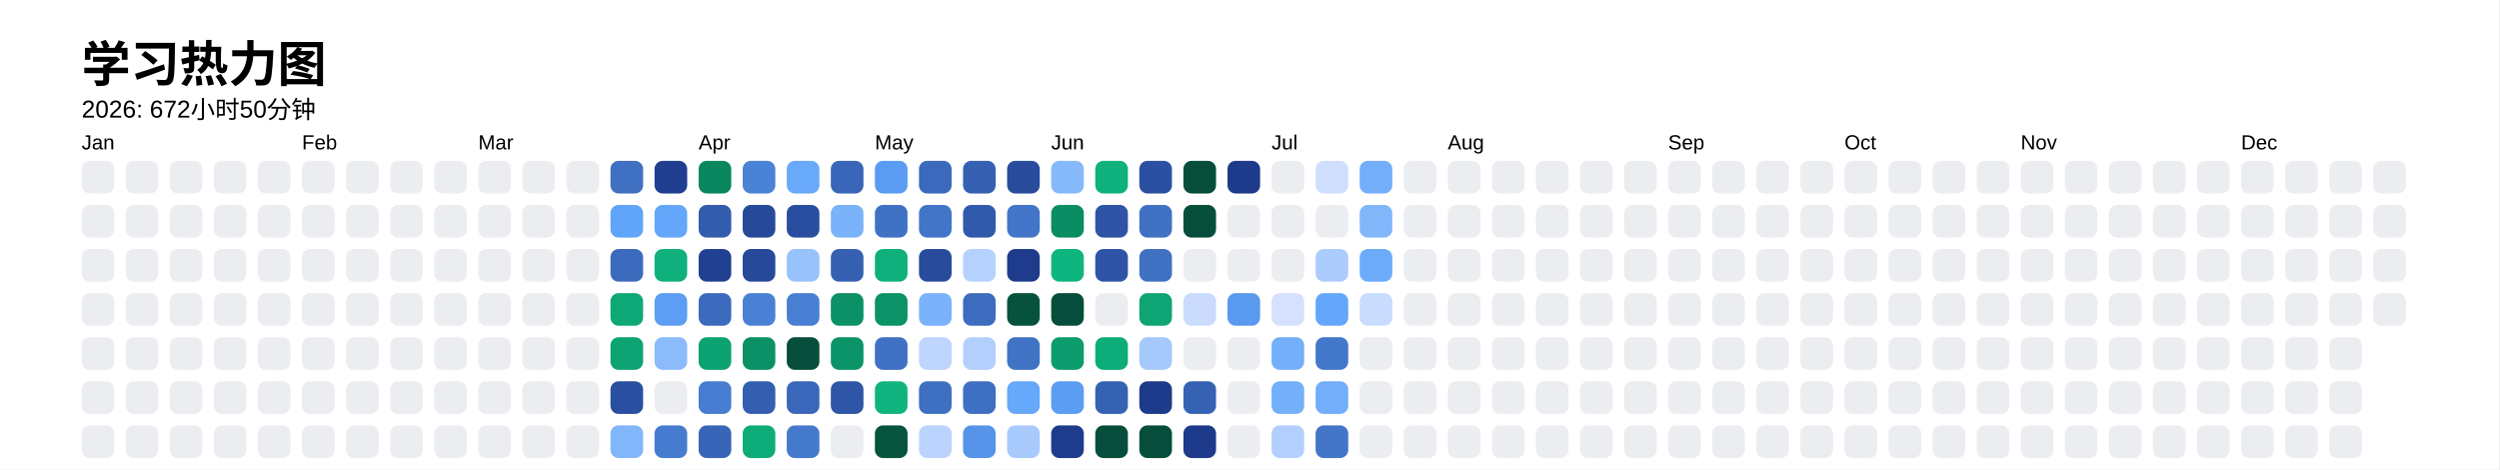
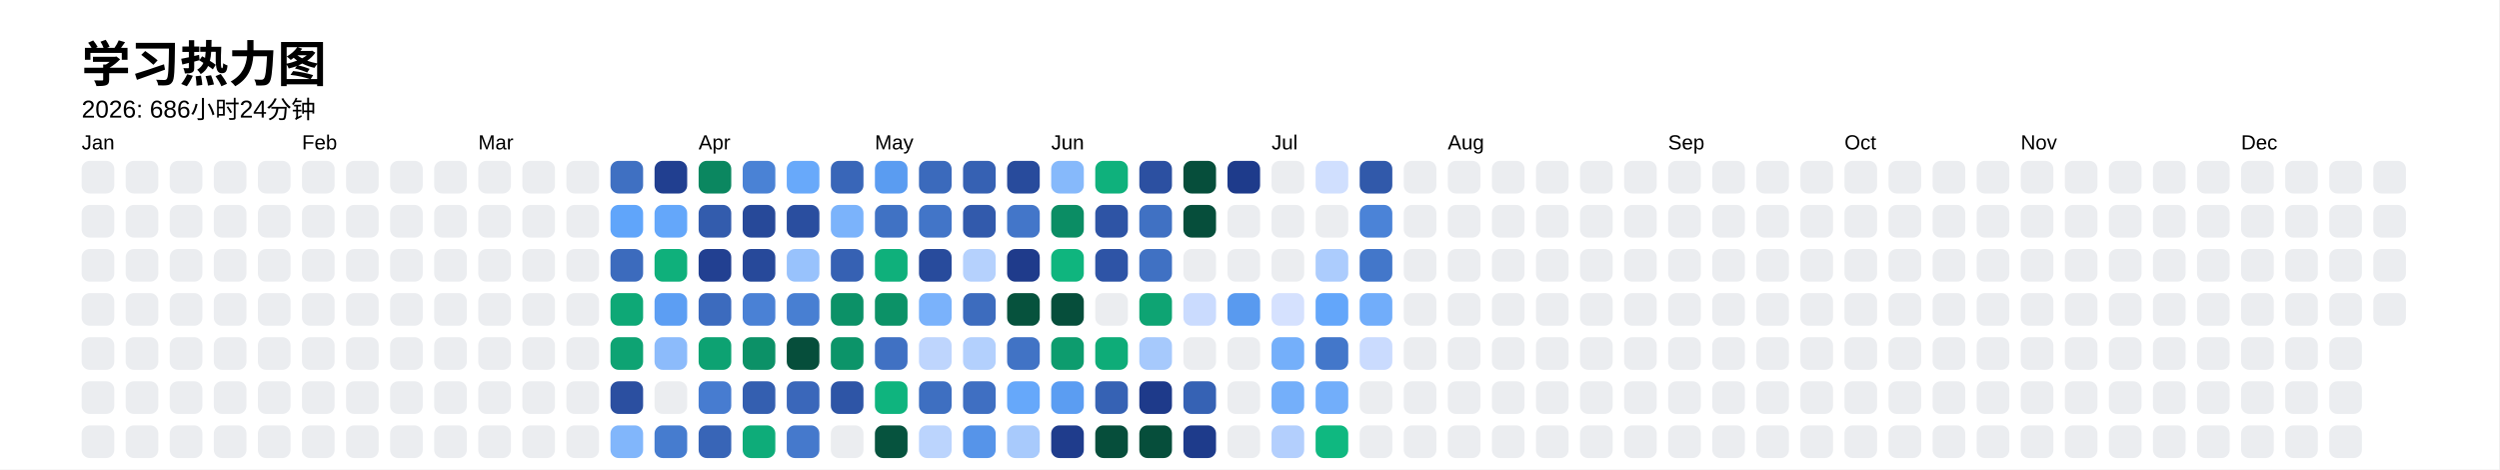
<svg xmlns="http://www.w3.org/2000/svg" style="background-color:white;" baseProfile="full" height="57.5mm" version="1.1" viewBox="0,0,306.2,57.5" width="306.2mm">
  <defs />
  <rect fill="#FFFFFF" height="57.5" width="306.2" x="0" y="0" />
  <text fill="#000000" style="font-size:6px; font-family:Arial; font-weight:bold;" x="10" y="10">学习热力图</text>
-   <text fill="#000000" style="font-size:3px; font-family:Arial;" x="10" y="14.4">2026: 672小时50分钟</text>
+   <text fill="#000000" style="font-size:3px; font-family:Arial;" x="10" y="14.4">2026: 686小时24分钟</text>
  <text fill="#000000" style="font-size:2.5px; font-family:Arial" x="10" y="18.3">Jan</text>
  <rect fill="#ebedf0" height="4" rx="1" ry="1" width="4" x="10" y="19.7" />
  <rect fill="#ebedf0" height="4" rx="1" ry="1" width="4" x="10" y="25.1" />
  <rect fill="#ebedf0" height="4" rx="1" ry="1" width="4" x="10" y="30.5" />
  <rect fill="#ebedf0" height="4" rx="1" ry="1" width="4" x="10" y="35.9" />
  <rect fill="#ebedf0" height="4" rx="1" ry="1" width="4" x="10" y="41.3" />
  <rect fill="#ebedf0" height="4" rx="1" ry="1" width="4" x="10" y="46.7" />
  <rect fill="#ebedf0" height="4" rx="1" ry="1" width="4" x="10" y="52.1" />
  <rect fill="#ebedf0" height="4" rx="1" ry="1" width="4" x="15.4" y="19.7" />
  <rect fill="#ebedf0" height="4" rx="1" ry="1" width="4" x="15.4" y="25.1" />
  <rect fill="#ebedf0" height="4" rx="1" ry="1" width="4" x="15.4" y="30.5" />
  <rect fill="#ebedf0" height="4" rx="1" ry="1" width="4" x="15.4" y="35.9" />
  <rect fill="#ebedf0" height="4" rx="1" ry="1" width="4" x="15.4" y="41.3" />
  <rect fill="#ebedf0" height="4" rx="1" ry="1" width="4" x="15.4" y="46.7" />
  <rect fill="#ebedf0" height="4" rx="1" ry="1" width="4" x="15.4" y="52.1" />
  <rect fill="#ebedf0" height="4" rx="1" ry="1" width="4" x="20.8" y="19.7" />
  <rect fill="#ebedf0" height="4" rx="1" ry="1" width="4" x="20.8" y="25.1" />
  <rect fill="#ebedf0" height="4" rx="1" ry="1" width="4" x="20.8" y="30.5" />
  <rect fill="#ebedf0" height="4" rx="1" ry="1" width="4" x="20.8" y="35.9" />
  <rect fill="#ebedf0" height="4" rx="1" ry="1" width="4" x="20.8" y="41.3" />
  <rect fill="#ebedf0" height="4" rx="1" ry="1" width="4" x="20.8" y="46.7" />
  <rect fill="#ebedf0" height="4" rx="1" ry="1" width="4" x="20.8" y="52.1" />
  <rect fill="#ebedf0" height="4" rx="1" ry="1" width="4" x="26.2" y="19.7" />
  <rect fill="#ebedf0" height="4" rx="1" ry="1" width="4" x="26.2" y="25.1" />
  <rect fill="#ebedf0" height="4" rx="1" ry="1" width="4" x="26.2" y="30.5" />
  <rect fill="#ebedf0" height="4" rx="1" ry="1" width="4" x="26.2" y="35.9" />
  <rect fill="#ebedf0" height="4" rx="1" ry="1" width="4" x="26.2" y="41.3" />
  <rect fill="#ebedf0" height="4" rx="1" ry="1" width="4" x="26.2" y="46.7" />
  <rect fill="#ebedf0" height="4" rx="1" ry="1" width="4" x="26.2" y="52.1" />
  <rect fill="#ebedf0" height="4" rx="1" ry="1" width="4" x="31.6" y="19.7" />
  <rect fill="#ebedf0" height="4" rx="1" ry="1" width="4" x="31.6" y="25.1" />
  <rect fill="#ebedf0" height="4" rx="1" ry="1" width="4" x="31.6" y="30.5" />
  <rect fill="#ebedf0" height="4" rx="1" ry="1" width="4" x="31.6" y="35.9" />
  <rect fill="#ebedf0" height="4" rx="1" ry="1" width="4" x="31.6" y="41.3" />
  <rect fill="#ebedf0" height="4" rx="1" ry="1" width="4" x="31.6" y="46.7" />
  <rect fill="#ebedf0" height="4" rx="1" ry="1" width="4" x="31.6" y="52.1" />
  <text fill="#000000" style="font-size:2.5px; font-family:Arial" x="37.0" y="18.3">Feb</text>
  <rect fill="#ebedf0" height="4" rx="1" ry="1" width="4" x="37.0" y="19.7" />
  <rect fill="#ebedf0" height="4" rx="1" ry="1" width="4" x="37.0" y="25.1" />
  <rect fill="#ebedf0" height="4" rx="1" ry="1" width="4" x="37.0" y="30.5" />
  <rect fill="#ebedf0" height="4" rx="1" ry="1" width="4" x="37.0" y="35.9" />
  <rect fill="#ebedf0" height="4" rx="1" ry="1" width="4" x="37.0" y="41.3" />
  <rect fill="#ebedf0" height="4" rx="1" ry="1" width="4" x="37.0" y="46.7" />
  <rect fill="#ebedf0" height="4" rx="1" ry="1" width="4" x="37.0" y="52.1" />
  <rect fill="#ebedf0" height="4" rx="1" ry="1" width="4" x="42.4" y="19.7" />
  <rect fill="#ebedf0" height="4" rx="1" ry="1" width="4" x="42.4" y="25.1" />
  <rect fill="#ebedf0" height="4" rx="1" ry="1" width="4" x="42.4" y="30.5" />
  <rect fill="#ebedf0" height="4" rx="1" ry="1" width="4" x="42.4" y="35.9" />
  <rect fill="#ebedf0" height="4" rx="1" ry="1" width="4" x="42.4" y="41.3" />
  <rect fill="#ebedf0" height="4" rx="1" ry="1" width="4" x="42.4" y="46.7" />
  <rect fill="#ebedf0" height="4" rx="1" ry="1" width="4" x="42.4" y="52.1" />
  <rect fill="#ebedf0" height="4" rx="1" ry="1" width="4" x="47.8" y="19.7" />
  <rect fill="#ebedf0" height="4" rx="1" ry="1" width="4" x="47.8" y="25.1" />
  <rect fill="#ebedf0" height="4" rx="1" ry="1" width="4" x="47.8" y="30.5" />
  <rect fill="#ebedf0" height="4" rx="1" ry="1" width="4" x="47.8" y="35.9" />
  <rect fill="#ebedf0" height="4" rx="1" ry="1" width="4" x="47.8" y="41.3" />
  <rect fill="#ebedf0" height="4" rx="1" ry="1" width="4" x="47.8" y="46.7" />
  <rect fill="#ebedf0" height="4" rx="1" ry="1" width="4" x="47.8" y="52.1" />
  <rect fill="#ebedf0" height="4" rx="1" ry="1" width="4" x="53.2" y="19.7" />
  <rect fill="#ebedf0" height="4" rx="1" ry="1" width="4" x="53.2" y="25.1" />
  <rect fill="#ebedf0" height="4" rx="1" ry="1" width="4" x="53.2" y="30.5" />
  <rect fill="#ebedf0" height="4" rx="1" ry="1" width="4" x="53.2" y="35.9" />
  <rect fill="#ebedf0" height="4" rx="1" ry="1" width="4" x="53.2" y="41.3" />
  <rect fill="#ebedf0" height="4" rx="1" ry="1" width="4" x="53.2" y="46.7" />
  <rect fill="#ebedf0" height="4" rx="1" ry="1" width="4" x="53.2" y="52.1" />
  <text fill="#000000" style="font-size:2.5px; font-family:Arial" x="58.6" y="18.3">Mar</text>
  <rect fill="#ebedf0" height="4" rx="1" ry="1" width="4" x="58.6" y="19.7" />
  <rect fill="#ebedf0" height="4" rx="1" ry="1" width="4" x="58.6" y="25.1" />
  <rect fill="#ebedf0" height="4" rx="1" ry="1" width="4" x="58.6" y="30.5" />
  <rect fill="#ebedf0" height="4" rx="1" ry="1" width="4" x="58.6" y="35.9" />
  <rect fill="#ebedf0" height="4" rx="1" ry="1" width="4" x="58.6" y="41.3" />
  <rect fill="#ebedf0" height="4" rx="1" ry="1" width="4" x="58.6" y="46.7" />
  <rect fill="#ebedf0" height="4" rx="1" ry="1" width="4" x="58.6" y="52.1" />
  <rect fill="#ebedf0" height="4" rx="1" ry="1" width="4" x="64" y="19.7" />
  <rect fill="#ebedf0" height="4" rx="1" ry="1" width="4" x="64" y="25.1" />
  <rect fill="#ebedf0" height="4" rx="1" ry="1" width="4" x="64" y="30.5" />
  <rect fill="#ebedf0" height="4" rx="1" ry="1" width="4" x="64" y="35.9" />
  <rect fill="#ebedf0" height="4" rx="1" ry="1" width="4" x="64" y="41.3" />
  <rect fill="#ebedf0" height="4" rx="1" ry="1" width="4" x="64" y="46.7" />
  <rect fill="#ebedf0" height="4" rx="1" ry="1" width="4" x="64" y="52.1" />
  <rect fill="#ebedf0" height="4" rx="1" ry="1" width="4" x="69.4" y="19.7" />
  <rect fill="#ebedf0" height="4" rx="1" ry="1" width="4" x="69.4" y="25.1" />
  <rect fill="#ebedf0" height="4" rx="1" ry="1" width="4" x="69.4" y="30.5" />
  <rect fill="#ebedf0" height="4" rx="1" ry="1" width="4" x="69.4" y="35.9" />
  <rect fill="#ebedf0" height="4" rx="1" ry="1" width="4" x="69.4" y="41.3" />
  <rect fill="#ebedf0" height="4" rx="1" ry="1" width="4" x="69.4" y="46.7" />
  <rect fill="#ebedf0" height="4" rx="1" ry="1" width="4" x="69.4" y="52.1" />
  <rect fill="#3f70c2" height="4" rx="1" ry="1" width="4" x="74.8" y="19.7" />
  <rect fill="#60a5fa" height="4" rx="1" ry="1" width="4" x="74.8" y="25.1" />
  <rect fill="#3c6bbd" height="4" rx="1" ry="1" width="4" x="74.8" y="30.5" />
  <rect fill="#0ea876" height="4" rx="1" ry="1" width="4" x="74.8" y="35.9" />
  <rect fill="#0ea373" height="4" rx="1" ry="1" width="4" x="74.8" y="41.3" />
  <rect fill="#2b4fa0" height="4" rx="1" ry="1" width="4" x="74.8" y="46.7" />
  <rect fill="#81b6fb" height="4" rx="1" ry="1" width="4" x="74.8" y="52.1" />
  <rect fill="#213f90" height="4" rx="1" ry="1" width="4" x="80.2" y="19.7" />
  <rect fill="#64a7fa" height="4" rx="1" ry="1" width="4" x="80.2" y="25.1" />
  <rect fill="#0fb07b" height="4" rx="1" ry="1" width="4" x="80.2" y="30.5" />
  <rect fill="#5c9ef3" height="4" rx="1" ry="1" width="4" x="80.2" y="35.9" />
  <rect fill="#8cbbfb" height="4" rx="1" ry="1" width="4" x="80.2" y="41.3" />
  <rect fill="#ebedf0" height="4" rx="1" ry="1" width="4" x="80.2" y="46.7" />
  <rect fill="#467ccf" height="4" rx="1" ry="1" width="4" x="80.2" y="52.1" />
  <text fill="#000000" style="font-size:2.5px; font-family:Arial" x="85.6" y="18.3">Apr</text>
  <rect fill="#0b8760" height="4" rx="1" ry="1" width="4" x="85.6" y="19.7" />
  <rect fill="#335cad" height="4" rx="1" ry="1" width="4" x="85.6" y="25.1" />
  <rect fill="#224091" height="4" rx="1" ry="1" width="4" x="85.6" y="30.5" />
  <rect fill="#3c6bbe" height="4" rx="1" ry="1" width="4" x="85.6" y="35.9" />
  <rect fill="#0da272" height="4" rx="1" ry="1" width="4" x="85.6" y="41.3" />
  <rect fill="#477cd0" height="4" rx="1" ry="1" width="4" x="85.6" y="46.7" />
  <rect fill="#3865b7" height="4" rx="1" ry="1" width="4" x="85.6" y="52.1" />
  <rect fill="#4a82d5" height="4" rx="1" ry="1" width="4" x="91" y="19.7" />
  <rect fill="#274999" height="4" rx="1" ry="1" width="4" x="91" y="25.1" />
  <rect fill="#27499a" height="4" rx="1" ry="1" width="4" x="91" y="30.5" />
  <rect fill="#4a81d5" height="4" rx="1" ry="1" width="4" x="91" y="35.9" />
  <rect fill="#0c9167" height="4" rx="1" ry="1" width="4" x="91" y="41.3" />
  <rect fill="#345fb0" height="4" rx="1" ry="1" width="4" x="91" y="46.7" />
  <rect fill="#0eac79" height="4" rx="1" ry="1" width="4" x="91" y="52.1" />
  <rect fill="#68a9fa" height="4" rx="1" ry="1" width="4" x="96.4" y="19.7" />
  <rect fill="#2a4e9f" height="4" rx="1" ry="1" width="4" x="96.4" y="25.1" />
  <rect fill="#98c2fc" height="4" rx="1" ry="1" width="4" x="96.4" y="30.5" />
  <rect fill="#487fd2" height="4" rx="1" ry="1" width="4" x="96.4" y="35.9" />
  <rect fill="#064e3b" height="4" rx="1" ry="1" width="4" x="96.4" y="41.3" />
  <rect fill="#3a67ba" height="4" rx="1" ry="1" width="4" x="96.4" y="46.7" />
  <rect fill="#4579cc" height="4" rx="1" ry="1" width="4" x="96.4" y="52.1" />
  <rect fill="#3966b8" height="4" rx="1" ry="1" width="4" x="101.8" y="19.7" />
  <rect fill="#7bb3fb" height="4" rx="1" ry="1" width="4" x="101.8" y="25.1" />
  <rect fill="#3661b3" height="4" rx="1" ry="1" width="4" x="101.8" y="30.5" />
  <rect fill="#0c9167" height="4" rx="1" ry="1" width="4" x="101.8" y="35.9" />
  <rect fill="#0c9469" height="4" rx="1" ry="1" width="4" x="101.8" y="41.3" />
  <rect fill="#2e55a6" height="4" rx="1" ry="1" width="4" x="101.8" y="46.7" />
  <rect fill="#ebedf0" height="4" rx="1" ry="1" width="4" x="101.8" y="52.1" />
  <text fill="#000000" style="font-size:2.5px; font-family:Arial" x="107.2" y="18.3">May</text>
  <rect fill="#5a9cf1" height="4" rx="1" ry="1" width="4" x="107.2" y="19.7" />
  <rect fill="#4072c4" height="4" rx="1" ry="1" width="4" x="107.2" y="25.1" />
  <rect fill="#0fb07b" height="4" rx="1" ry="1" width="4" x="107.2" y="30.5" />
  <rect fill="#0c9267" height="4" rx="1" ry="1" width="4" x="107.2" y="35.9" />
  <rect fill="#4071c3" height="4" rx="1" ry="1" width="4" x="107.2" y="41.3" />
  <rect fill="#0fb47e" height="4" rx="1" ry="1" width="4" x="107.2" y="46.7" />
  <rect fill="#06533e" height="4" rx="1" ry="1" width="4" x="107.2" y="52.1" />
  <rect fill="#3b6abc" height="4" rx="1" ry="1" width="4" x="112.6" y="19.7" />
  <rect fill="#4275c8" height="4" rx="1" ry="1" width="4" x="112.6" y="25.1" />
  <rect fill="#284b9c" height="4" rx="1" ry="1" width="4" x="112.6" y="30.5" />
  <rect fill="#7ab2fb" height="4" rx="1" ry="1" width="4" x="112.6" y="35.9" />
  <rect fill="#bed5fd" height="4" rx="1" ry="1" width="4" x="112.6" y="41.3" />
  <rect fill="#3e6fc1" height="4" rx="1" ry="1" width="4" x="112.6" y="46.7" />
  <rect fill="#bbd4fd" height="4" rx="1" ry="1" width="4" x="112.6" y="52.1" />
  <rect fill="#3661b3" height="4" rx="1" ry="1" width="4" x="118" y="19.7" />
  <rect fill="#325aac" height="4" rx="1" ry="1" width="4" x="118" y="25.1" />
  <rect fill="#b5d1fd" height="4" rx="1" ry="1" width="4" x="118" y="30.5" />
  <rect fill="#3d6cbe" height="4" rx="1" ry="1" width="4" x="118" y="35.9" />
  <rect fill="#b3d0fd" height="4" rx="1" ry="1" width="4" x="118" y="41.3" />
  <rect fill="#3f6fc2" height="4" rx="1" ry="1" width="4" x="118" y="46.7" />
  <rect fill="#5694e9" height="4" rx="1" ry="1" width="4" x="118" y="52.1" />
  <rect fill="#284b9c" height="4" rx="1" ry="1" width="4" x="123.4" y="19.7" />
  <rect fill="#4376c9" height="4" rx="1" ry="1" width="4" x="123.4" y="25.1" />
  <rect fill="#1f3b8b" height="4" rx="1" ry="1" width="4" x="123.4" y="30.5" />
  <rect fill="#06523d" height="4" rx="1" ry="1" width="4" x="123.4" y="35.9" />
  <rect fill="#4173c5" height="4" rx="1" ry="1" width="4" x="123.4" y="41.3" />
  <rect fill="#66a8fa" height="4" rx="1" ry="1" width="4" x="123.4" y="46.7" />
  <rect fill="#a8cafc" height="4" rx="1" ry="1" width="4" x="123.4" y="52.1" />
  <text fill="#000000" style="font-size:2.5px; font-family:Arial" x="128.8" y="18.3">Jun</text>
  <rect fill="#86b9fb" height="4" rx="1" ry="1" width="4" x="128.8" y="19.7" />
  <rect fill="#0b8d64" height="4" rx="1" ry="1" width="4" x="128.8" y="25.1" />
  <rect fill="#0fb57e" height="4" rx="1" ry="1" width="4" x="128.8" y="30.5" />
  <rect fill="#064e3b" height="4" rx="1" ry="1" width="4" x="128.8" y="35.9" />
  <rect fill="#0d9c6e" height="4" rx="1" ry="1" width="4" x="128.8" y="41.3" />
  <rect fill="#5b9df2" height="4" rx="1" ry="1" width="4" x="128.8" y="46.7" />
  <rect fill="#1f3c8c" height="4" rx="1" ry="1" width="4" x="128.8" y="52.1" />
  <rect fill="#0fb17c" height="4" rx="1" ry="1" width="4" x="134.2" y="19.7" />
  <rect fill="#2e54a5" height="4" rx="1" ry="1" width="4" x="134.2" y="25.1" />
  <rect fill="#2e54a6" height="4" rx="1" ry="1" width="4" x="134.2" y="30.5" />
  <rect fill="#ebedf0" height="4" rx="1" ry="1" width="4" x="134.2" y="35.9" />
  <rect fill="#0eac78" height="4" rx="1" ry="1" width="4" x="134.2" y="41.3" />
  <rect fill="#3662b4" height="4" rx="1" ry="1" width="4" x="134.2" y="46.7" />
  <rect fill="#064e3b" height="4" rx="1" ry="1" width="4" x="134.2" y="52.1" />
  <rect fill="#2c50a1" height="4" rx="1" ry="1" width="4" x="139.6" y="19.7" />
  <rect fill="#4071c3" height="4" rx="1" ry="1" width="4" x="139.6" y="25.1" />
  <rect fill="#4071c3" height="4" rx="1" ry="1" width="4" x="139.6" y="30.5" />
  <rect fill="#0ea473" height="4" rx="1" ry="1" width="4" x="139.6" y="35.9" />
  <rect fill="#a6c9fc" height="4" rx="1" ry="1" width="4" x="139.6" y="41.3" />
  <rect fill="#1e3a8a" height="4" rx="1" ry="1" width="4" x="139.6" y="46.7" />
  <rect fill="#064e3b" height="4" rx="1" ry="1" width="4" x="139.6" y="52.1" />
  <rect fill="#064e3b" height="4" rx="1" ry="1" width="4" x="145" y="19.7" />
  <rect fill="#064e3b" height="4" rx="1" ry="1" width="4" x="145" y="25.1" />
  <rect fill="#ebedf0" height="4" rx="1" ry="1" width="4" x="145" y="30.5" />
  <rect fill="#cadbfe" height="4" rx="1" ry="1" width="4" x="145" y="35.9" />
  <rect fill="#ebedf0" height="4" rx="1" ry="1" width="4" x="145" y="41.3" />
  <rect fill="#3662b4" height="4" rx="1" ry="1" width="4" x="145" y="46.7" />
  <rect fill="#1e3b8b" height="4" rx="1" ry="1" width="4" x="145" y="52.1" />
  <rect fill="#1e3b8b" height="4" rx="1" ry="1" width="4" x="150.4" y="19.7" />
  <rect fill="#ebedf0" height="4" rx="1" ry="1" width="4" x="150.4" y="25.1" />
  <rect fill="#ebedf0" height="4" rx="1" ry="1" width="4" x="150.4" y="30.5" />
  <rect fill="#599aef" height="4" rx="1" ry="1" width="4" x="150.4" y="35.9" />
  <rect fill="#ebedf0" height="4" rx="1" ry="1" width="4" x="150.4" y="41.3" />
  <rect fill="#ebedf0" height="4" rx="1" ry="1" width="4" x="150.4" y="46.7" />
  <rect fill="#ebedf0" height="4" rx="1" ry="1" width="4" x="150.4" y="52.1" />
  <text fill="#000000" style="font-size:2.5px; font-family:Arial" x="155.8" y="18.3">Jul</text>
  <rect fill="#ebedf0" height="4" rx="1" ry="1" width="4" x="155.8" y="19.7" />
  <rect fill="#ebedf0" height="4" rx="1" ry="1" width="4" x="155.8" y="25.1" />
  <rect fill="#ebedf0" height="4" rx="1" ry="1" width="4" x="155.8" y="30.5" />
  <rect fill="#d5e1fe" height="4" rx="1" ry="1" width="4" x="155.8" y="35.9" />
  <rect fill="#74affa" height="4" rx="1" ry="1" width="4" x="155.8" y="41.3" />
  <rect fill="#74affa" height="4" rx="1" ry="1" width="4" x="155.8" y="46.7" />
  <rect fill="#b3cffd" height="4" rx="1" ry="1" width="4" x="155.8" y="52.1" />
  <rect fill="#d0dffe" height="4" rx="1" ry="1" width="4" x="161.2" y="19.7" />
  <rect fill="#ebedf0" height="4" rx="1" ry="1" width="4" x="161.2" y="25.1" />
  <rect fill="#acccfd" height="4" rx="1" ry="1" width="4" x="161.2" y="30.5" />
  <rect fill="#63a6fa" height="4" rx="1" ry="1" width="4" x="161.2" y="35.9" />
  <rect fill="#4377ca" height="4" rx="1" ry="1" width="4" x="161.2" y="41.3" />
  <rect fill="#72aefa" height="4" rx="1" ry="1" width="4" x="161.2" y="46.7" />
-   <rect fill="#4376c9" height="4" rx="1" ry="1" width="4" x="161.2" y="52.1" />
-   <rect fill="#72aefa" height="4" rx="1" ry="1" width="4" x="166.6" y="19.7" />
-   <rect fill="#82b6fb" height="4" rx="1" ry="1" width="4" x="166.6" y="25.1" />
-   <rect fill="#6cabfa" height="4" rx="1" ry="1" width="4" x="166.6" y="30.5" />
-   <rect fill="#c9dbfe" height="4" rx="1" ry="1" width="4" x="166.6" y="35.9" />
-   <rect fill="#ebedf0" height="4" rx="1" ry="1" width="4" x="166.6" y="41.3" />
+   <rect fill="#0fb880" height="4" rx="1" ry="1" width="4" x="161.2" y="52.1" />
+   <rect fill="#3159aa" height="4" rx="1" ry="1" width="4" x="166.6" y="19.7" />
+   <rect fill="#4b83d7" height="4" rx="1" ry="1" width="4" x="166.6" y="25.1" />
+   <rect fill="#4377ca" height="4" rx="1" ry="1" width="4" x="166.6" y="30.5" />
+   <rect fill="#71adfa" height="4" rx="1" ry="1" width="4" x="166.6" y="35.9" />
+   <rect fill="#cadbfe" height="4" rx="1" ry="1" width="4" x="166.6" y="41.3" />
  <rect fill="#ebedf0" height="4" rx="1" ry="1" width="4" x="166.6" y="46.7" />
  <rect fill="#ebedf0" height="4" rx="1" ry="1" width="4" x="166.6" y="52.1" />
  <rect fill="#ebedf0" height="4" rx="1" ry="1" width="4" x="172" y="19.7" />
  <rect fill="#ebedf0" height="4" rx="1" ry="1" width="4" x="172" y="25.1" />
  <rect fill="#ebedf0" height="4" rx="1" ry="1" width="4" x="172" y="30.5" />
  <rect fill="#ebedf0" height="4" rx="1" ry="1" width="4" x="172" y="35.9" />
  <rect fill="#ebedf0" height="4" rx="1" ry="1" width="4" x="172" y="41.3" />
  <rect fill="#ebedf0" height="4" rx="1" ry="1" width="4" x="172" y="46.7" />
  <rect fill="#ebedf0" height="4" rx="1" ry="1" width="4" x="172" y="52.1" />
  <text fill="#000000" style="font-size:2.5px; font-family:Arial" x="177.4" y="18.3">Aug</text>
  <rect fill="#ebedf0" height="4" rx="1" ry="1" width="4" x="177.4" y="19.7" />
  <rect fill="#ebedf0" height="4" rx="1" ry="1" width="4" x="177.4" y="25.1" />
  <rect fill="#ebedf0" height="4" rx="1" ry="1" width="4" x="177.4" y="30.5" />
  <rect fill="#ebedf0" height="4" rx="1" ry="1" width="4" x="177.4" y="35.9" />
  <rect fill="#ebedf0" height="4" rx="1" ry="1" width="4" x="177.4" y="41.3" />
  <rect fill="#ebedf0" height="4" rx="1" ry="1" width="4" x="177.4" y="46.7" />
  <rect fill="#ebedf0" height="4" rx="1" ry="1" width="4" x="177.4" y="52.1" />
  <rect fill="#ebedf0" height="4" rx="1" ry="1" width="4" x="182.8" y="19.7" />
  <rect fill="#ebedf0" height="4" rx="1" ry="1" width="4" x="182.8" y="25.1" />
  <rect fill="#ebedf0" height="4" rx="1" ry="1" width="4" x="182.8" y="30.5" />
  <rect fill="#ebedf0" height="4" rx="1" ry="1" width="4" x="182.8" y="35.9" />
  <rect fill="#ebedf0" height="4" rx="1" ry="1" width="4" x="182.8" y="41.3" />
  <rect fill="#ebedf0" height="4" rx="1" ry="1" width="4" x="182.8" y="46.7" />
  <rect fill="#ebedf0" height="4" rx="1" ry="1" width="4" x="182.8" y="52.1" />
  <rect fill="#ebedf0" height="4" rx="1" ry="1" width="4" x="188.2" y="19.7" />
  <rect fill="#ebedf0" height="4" rx="1" ry="1" width="4" x="188.2" y="25.1" />
  <rect fill="#ebedf0" height="4" rx="1" ry="1" width="4" x="188.2" y="30.5" />
  <rect fill="#ebedf0" height="4" rx="1" ry="1" width="4" x="188.2" y="35.9" />
  <rect fill="#ebedf0" height="4" rx="1" ry="1" width="4" x="188.2" y="41.3" />
  <rect fill="#ebedf0" height="4" rx="1" ry="1" width="4" x="188.2" y="46.7" />
  <rect fill="#ebedf0" height="4" rx="1" ry="1" width="4" x="188.2" y="52.1" />
  <rect fill="#ebedf0" height="4" rx="1" ry="1" width="4" x="193.6" y="19.7" />
  <rect fill="#ebedf0" height="4" rx="1" ry="1" width="4" x="193.6" y="25.1" />
  <rect fill="#ebedf0" height="4" rx="1" ry="1" width="4" x="193.6" y="30.5" />
  <rect fill="#ebedf0" height="4" rx="1" ry="1" width="4" x="193.6" y="35.9" />
  <rect fill="#ebedf0" height="4" rx="1" ry="1" width="4" x="193.6" y="41.3" />
  <rect fill="#ebedf0" height="4" rx="1" ry="1" width="4" x="193.6" y="46.7" />
  <rect fill="#ebedf0" height="4" rx="1" ry="1" width="4" x="193.6" y="52.1" />
  <rect fill="#ebedf0" height="4" rx="1" ry="1" width="4" x="199" y="19.7" />
  <rect fill="#ebedf0" height="4" rx="1" ry="1" width="4" x="199" y="25.1" />
  <rect fill="#ebedf0" height="4" rx="1" ry="1" width="4" x="199" y="30.5" />
  <rect fill="#ebedf0" height="4" rx="1" ry="1" width="4" x="199" y="35.9" />
  <rect fill="#ebedf0" height="4" rx="1" ry="1" width="4" x="199" y="41.3" />
  <rect fill="#ebedf0" height="4" rx="1" ry="1" width="4" x="199" y="46.7" />
  <rect fill="#ebedf0" height="4" rx="1" ry="1" width="4" x="199" y="52.1" />
  <text fill="#000000" style="font-size:2.5px; font-family:Arial" x="204.4" y="18.3">Sep</text>
  <rect fill="#ebedf0" height="4" rx="1" ry="1" width="4" x="204.4" y="19.7" />
  <rect fill="#ebedf0" height="4" rx="1" ry="1" width="4" x="204.4" y="25.1" />
  <rect fill="#ebedf0" height="4" rx="1" ry="1" width="4" x="204.4" y="30.5" />
  <rect fill="#ebedf0" height="4" rx="1" ry="1" width="4" x="204.4" y="35.9" />
  <rect fill="#ebedf0" height="4" rx="1" ry="1" width="4" x="204.4" y="41.3" />
  <rect fill="#ebedf0" height="4" rx="1" ry="1" width="4" x="204.4" y="46.7" />
  <rect fill="#ebedf0" height="4" rx="1" ry="1" width="4" x="204.4" y="52.1" />
  <rect fill="#ebedf0" height="4" rx="1" ry="1" width="4" x="209.8" y="19.7" />
  <rect fill="#ebedf0" height="4" rx="1" ry="1" width="4" x="209.8" y="25.1" />
  <rect fill="#ebedf0" height="4" rx="1" ry="1" width="4" x="209.8" y="30.5" />
  <rect fill="#ebedf0" height="4" rx="1" ry="1" width="4" x="209.8" y="35.9" />
  <rect fill="#ebedf0" height="4" rx="1" ry="1" width="4" x="209.8" y="41.3" />
  <rect fill="#ebedf0" height="4" rx="1" ry="1" width="4" x="209.8" y="46.7" />
  <rect fill="#ebedf0" height="4" rx="1" ry="1" width="4" x="209.8" y="52.1" />
  <rect fill="#ebedf0" height="4" rx="1" ry="1" width="4" x="215.2" y="19.7" />
  <rect fill="#ebedf0" height="4" rx="1" ry="1" width="4" x="215.2" y="25.1" />
  <rect fill="#ebedf0" height="4" rx="1" ry="1" width="4" x="215.2" y="30.5" />
  <rect fill="#ebedf0" height="4" rx="1" ry="1" width="4" x="215.2" y="35.9" />
  <rect fill="#ebedf0" height="4" rx="1" ry="1" width="4" x="215.2" y="41.3" />
  <rect fill="#ebedf0" height="4" rx="1" ry="1" width="4" x="215.2" y="46.7" />
  <rect fill="#ebedf0" height="4" rx="1" ry="1" width="4" x="215.2" y="52.1" />
  <rect fill="#ebedf0" height="4" rx="1" ry="1" width="4" x="220.6" y="19.7" />
  <rect fill="#ebedf0" height="4" rx="1" ry="1" width="4" x="220.6" y="25.1" />
  <rect fill="#ebedf0" height="4" rx="1" ry="1" width="4" x="220.6" y="30.5" />
  <rect fill="#ebedf0" height="4" rx="1" ry="1" width="4" x="220.6" y="35.9" />
  <rect fill="#ebedf0" height="4" rx="1" ry="1" width="4" x="220.6" y="41.3" />
  <rect fill="#ebedf0" height="4" rx="1" ry="1" width="4" x="220.6" y="46.7" />
  <rect fill="#ebedf0" height="4" rx="1" ry="1" width="4" x="220.6" y="52.1" />
  <text fill="#000000" style="font-size:2.5px; font-family:Arial" x="226" y="18.3">Oct</text>
  <rect fill="#ebedf0" height="4" rx="1" ry="1" width="4" x="226" y="19.7" />
  <rect fill="#ebedf0" height="4" rx="1" ry="1" width="4" x="226" y="25.1" />
  <rect fill="#ebedf0" height="4" rx="1" ry="1" width="4" x="226" y="30.5" />
  <rect fill="#ebedf0" height="4" rx="1" ry="1" width="4" x="226" y="35.9" />
  <rect fill="#ebedf0" height="4" rx="1" ry="1" width="4" x="226" y="41.3" />
  <rect fill="#ebedf0" height="4" rx="1" ry="1" width="4" x="226" y="46.7" />
  <rect fill="#ebedf0" height="4" rx="1" ry="1" width="4" x="226" y="52.1" />
  <rect fill="#ebedf0" height="4" rx="1" ry="1" width="4" x="231.4" y="19.7" />
  <rect fill="#ebedf0" height="4" rx="1" ry="1" width="4" x="231.4" y="25.1" />
  <rect fill="#ebedf0" height="4" rx="1" ry="1" width="4" x="231.4" y="30.5" />
  <rect fill="#ebedf0" height="4" rx="1" ry="1" width="4" x="231.4" y="35.9" />
  <rect fill="#ebedf0" height="4" rx="1" ry="1" width="4" x="231.4" y="41.3" />
  <rect fill="#ebedf0" height="4" rx="1" ry="1" width="4" x="231.4" y="46.7" />
  <rect fill="#ebedf0" height="4" rx="1" ry="1" width="4" x="231.4" y="52.1" />
  <rect fill="#ebedf0" height="4" rx="1" ry="1" width="4" x="236.8" y="19.7" />
  <rect fill="#ebedf0" height="4" rx="1" ry="1" width="4" x="236.8" y="25.1" />
  <rect fill="#ebedf0" height="4" rx="1" ry="1" width="4" x="236.8" y="30.5" />
  <rect fill="#ebedf0" height="4" rx="1" ry="1" width="4" x="236.8" y="35.9" />
  <rect fill="#ebedf0" height="4" rx="1" ry="1" width="4" x="236.8" y="41.3" />
  <rect fill="#ebedf0" height="4" rx="1" ry="1" width="4" x="236.8" y="46.7" />
  <rect fill="#ebedf0" height="4" rx="1" ry="1" width="4" x="236.8" y="52.1" />
  <rect fill="#ebedf0" height="4" rx="1" ry="1" width="4" x="242.2" y="19.7" />
  <rect fill="#ebedf0" height="4" rx="1" ry="1" width="4" x="242.2" y="25.1" />
  <rect fill="#ebedf0" height="4" rx="1" ry="1" width="4" x="242.2" y="30.5" />
  <rect fill="#ebedf0" height="4" rx="1" ry="1" width="4" x="242.2" y="35.9" />
  <rect fill="#ebedf0" height="4" rx="1" ry="1" width="4" x="242.2" y="41.3" />
  <rect fill="#ebedf0" height="4" rx="1" ry="1" width="4" x="242.2" y="46.7" />
  <rect fill="#ebedf0" height="4" rx="1" ry="1" width="4" x="242.2" y="52.1" />
  <text fill="#000000" style="font-size:2.5px; font-family:Arial" x="247.6" y="18.3">Nov</text>
  <rect fill="#ebedf0" height="4" rx="1" ry="1" width="4" x="247.6" y="19.7" />
  <rect fill="#ebedf0" height="4" rx="1" ry="1" width="4" x="247.6" y="25.1" />
  <rect fill="#ebedf0" height="4" rx="1" ry="1" width="4" x="247.6" y="30.5" />
  <rect fill="#ebedf0" height="4" rx="1" ry="1" width="4" x="247.6" y="35.9" />
  <rect fill="#ebedf0" height="4" rx="1" ry="1" width="4" x="247.6" y="41.3" />
  <rect fill="#ebedf0" height="4" rx="1" ry="1" width="4" x="247.6" y="46.7" />
  <rect fill="#ebedf0" height="4" rx="1" ry="1" width="4" x="247.6" y="52.1" />
  <rect fill="#ebedf0" height="4" rx="1" ry="1" width="4" x="253" y="19.7" />
  <rect fill="#ebedf0" height="4" rx="1" ry="1" width="4" x="253" y="25.1" />
  <rect fill="#ebedf0" height="4" rx="1" ry="1" width="4" x="253" y="30.5" />
  <rect fill="#ebedf0" height="4" rx="1" ry="1" width="4" x="253" y="35.9" />
  <rect fill="#ebedf0" height="4" rx="1" ry="1" width="4" x="253" y="41.3" />
  <rect fill="#ebedf0" height="4" rx="1" ry="1" width="4" x="253" y="46.7" />
  <rect fill="#ebedf0" height="4" rx="1" ry="1" width="4" x="253" y="52.1" />
  <rect fill="#ebedf0" height="4" rx="1" ry="1" width="4" x="258.4" y="19.7" />
  <rect fill="#ebedf0" height="4" rx="1" ry="1" width="4" x="258.4" y="25.1" />
  <rect fill="#ebedf0" height="4" rx="1" ry="1" width="4" x="258.4" y="30.5" />
  <rect fill="#ebedf0" height="4" rx="1" ry="1" width="4" x="258.4" y="35.9" />
  <rect fill="#ebedf0" height="4" rx="1" ry="1" width="4" x="258.4" y="41.3" />
  <rect fill="#ebedf0" height="4" rx="1" ry="1" width="4" x="258.4" y="46.7" />
  <rect fill="#ebedf0" height="4" rx="1" ry="1" width="4" x="258.4" y="52.1" />
  <rect fill="#ebedf0" height="4" rx="1" ry="1" width="4" x="263.8" y="19.7" />
  <rect fill="#ebedf0" height="4" rx="1" ry="1" width="4" x="263.8" y="25.1" />
  <rect fill="#ebedf0" height="4" rx="1" ry="1" width="4" x="263.8" y="30.5" />
  <rect fill="#ebedf0" height="4" rx="1" ry="1" width="4" x="263.8" y="35.9" />
  <rect fill="#ebedf0" height="4" rx="1" ry="1" width="4" x="263.8" y="41.3" />
  <rect fill="#ebedf0" height="4" rx="1" ry="1" width="4" x="263.8" y="46.7" />
  <rect fill="#ebedf0" height="4" rx="1" ry="1" width="4" x="263.8" y="52.1" />
  <rect fill="#ebedf0" height="4" rx="1" ry="1" width="4" x="269.2" y="19.7" />
  <rect fill="#ebedf0" height="4" rx="1" ry="1" width="4" x="269.2" y="25.1" />
  <rect fill="#ebedf0" height="4" rx="1" ry="1" width="4" x="269.2" y="30.5" />
  <rect fill="#ebedf0" height="4" rx="1" ry="1" width="4" x="269.2" y="35.9" />
  <rect fill="#ebedf0" height="4" rx="1" ry="1" width="4" x="269.2" y="41.3" />
  <rect fill="#ebedf0" height="4" rx="1" ry="1" width="4" x="269.2" y="46.7" />
  <rect fill="#ebedf0" height="4" rx="1" ry="1" width="4" x="269.2" y="52.1" />
  <text fill="#000000" style="font-size:2.5px; font-family:Arial" x="274.6" y="18.3">Dec</text>
  <rect fill="#ebedf0" height="4" rx="1" ry="1" width="4" x="274.6" y="19.7" />
  <rect fill="#ebedf0" height="4" rx="1" ry="1" width="4" x="274.6" y="25.1" />
  <rect fill="#ebedf0" height="4" rx="1" ry="1" width="4" x="274.6" y="30.5" />
  <rect fill="#ebedf0" height="4" rx="1" ry="1" width="4" x="274.6" y="35.9" />
  <rect fill="#ebedf0" height="4" rx="1" ry="1" width="4" x="274.6" y="41.3" />
  <rect fill="#ebedf0" height="4" rx="1" ry="1" width="4" x="274.6" y="46.7" />
  <rect fill="#ebedf0" height="4" rx="1" ry="1" width="4" x="274.6" y="52.1" />
  <rect fill="#ebedf0" height="4" rx="1" ry="1" width="4" x="280" y="19.7" />
  <rect fill="#ebedf0" height="4" rx="1" ry="1" width="4" x="280" y="25.1" />
  <rect fill="#ebedf0" height="4" rx="1" ry="1" width="4" x="280" y="30.5" />
  <rect fill="#ebedf0" height="4" rx="1" ry="1" width="4" x="280" y="35.9" />
  <rect fill="#ebedf0" height="4" rx="1" ry="1" width="4" x="280" y="41.3" />
  <rect fill="#ebedf0" height="4" rx="1" ry="1" width="4" x="280" y="46.7" />
  <rect fill="#ebedf0" height="4" rx="1" ry="1" width="4" x="280" y="52.1" />
  <rect fill="#ebedf0" height="4" rx="1" ry="1" width="4" x="285.4" y="19.7" />
  <rect fill="#ebedf0" height="4" rx="1" ry="1" width="4" x="285.4" y="25.1" />
  <rect fill="#ebedf0" height="4" rx="1" ry="1" width="4" x="285.4" y="30.5" />
  <rect fill="#ebedf0" height="4" rx="1" ry="1" width="4" x="285.4" y="35.9" />
  <rect fill="#ebedf0" height="4" rx="1" ry="1" width="4" x="285.4" y="41.3" />
  <rect fill="#ebedf0" height="4" rx="1" ry="1" width="4" x="285.4" y="46.7" />
  <rect fill="#ebedf0" height="4" rx="1" ry="1" width="4" x="285.4" y="52.1" />
  <rect fill="#ebedf0" height="4" rx="1" ry="1" width="4" x="290.8" y="19.7" />
  <rect fill="#ebedf0" height="4" rx="1" ry="1" width="4" x="290.8" y="25.1" />
  <rect fill="#ebedf0" height="4" rx="1" ry="1" width="4" x="290.8" y="30.5" />
  <rect fill="#ebedf0" height="4" rx="1" ry="1" width="4" x="290.8" y="35.9" />
</svg>
